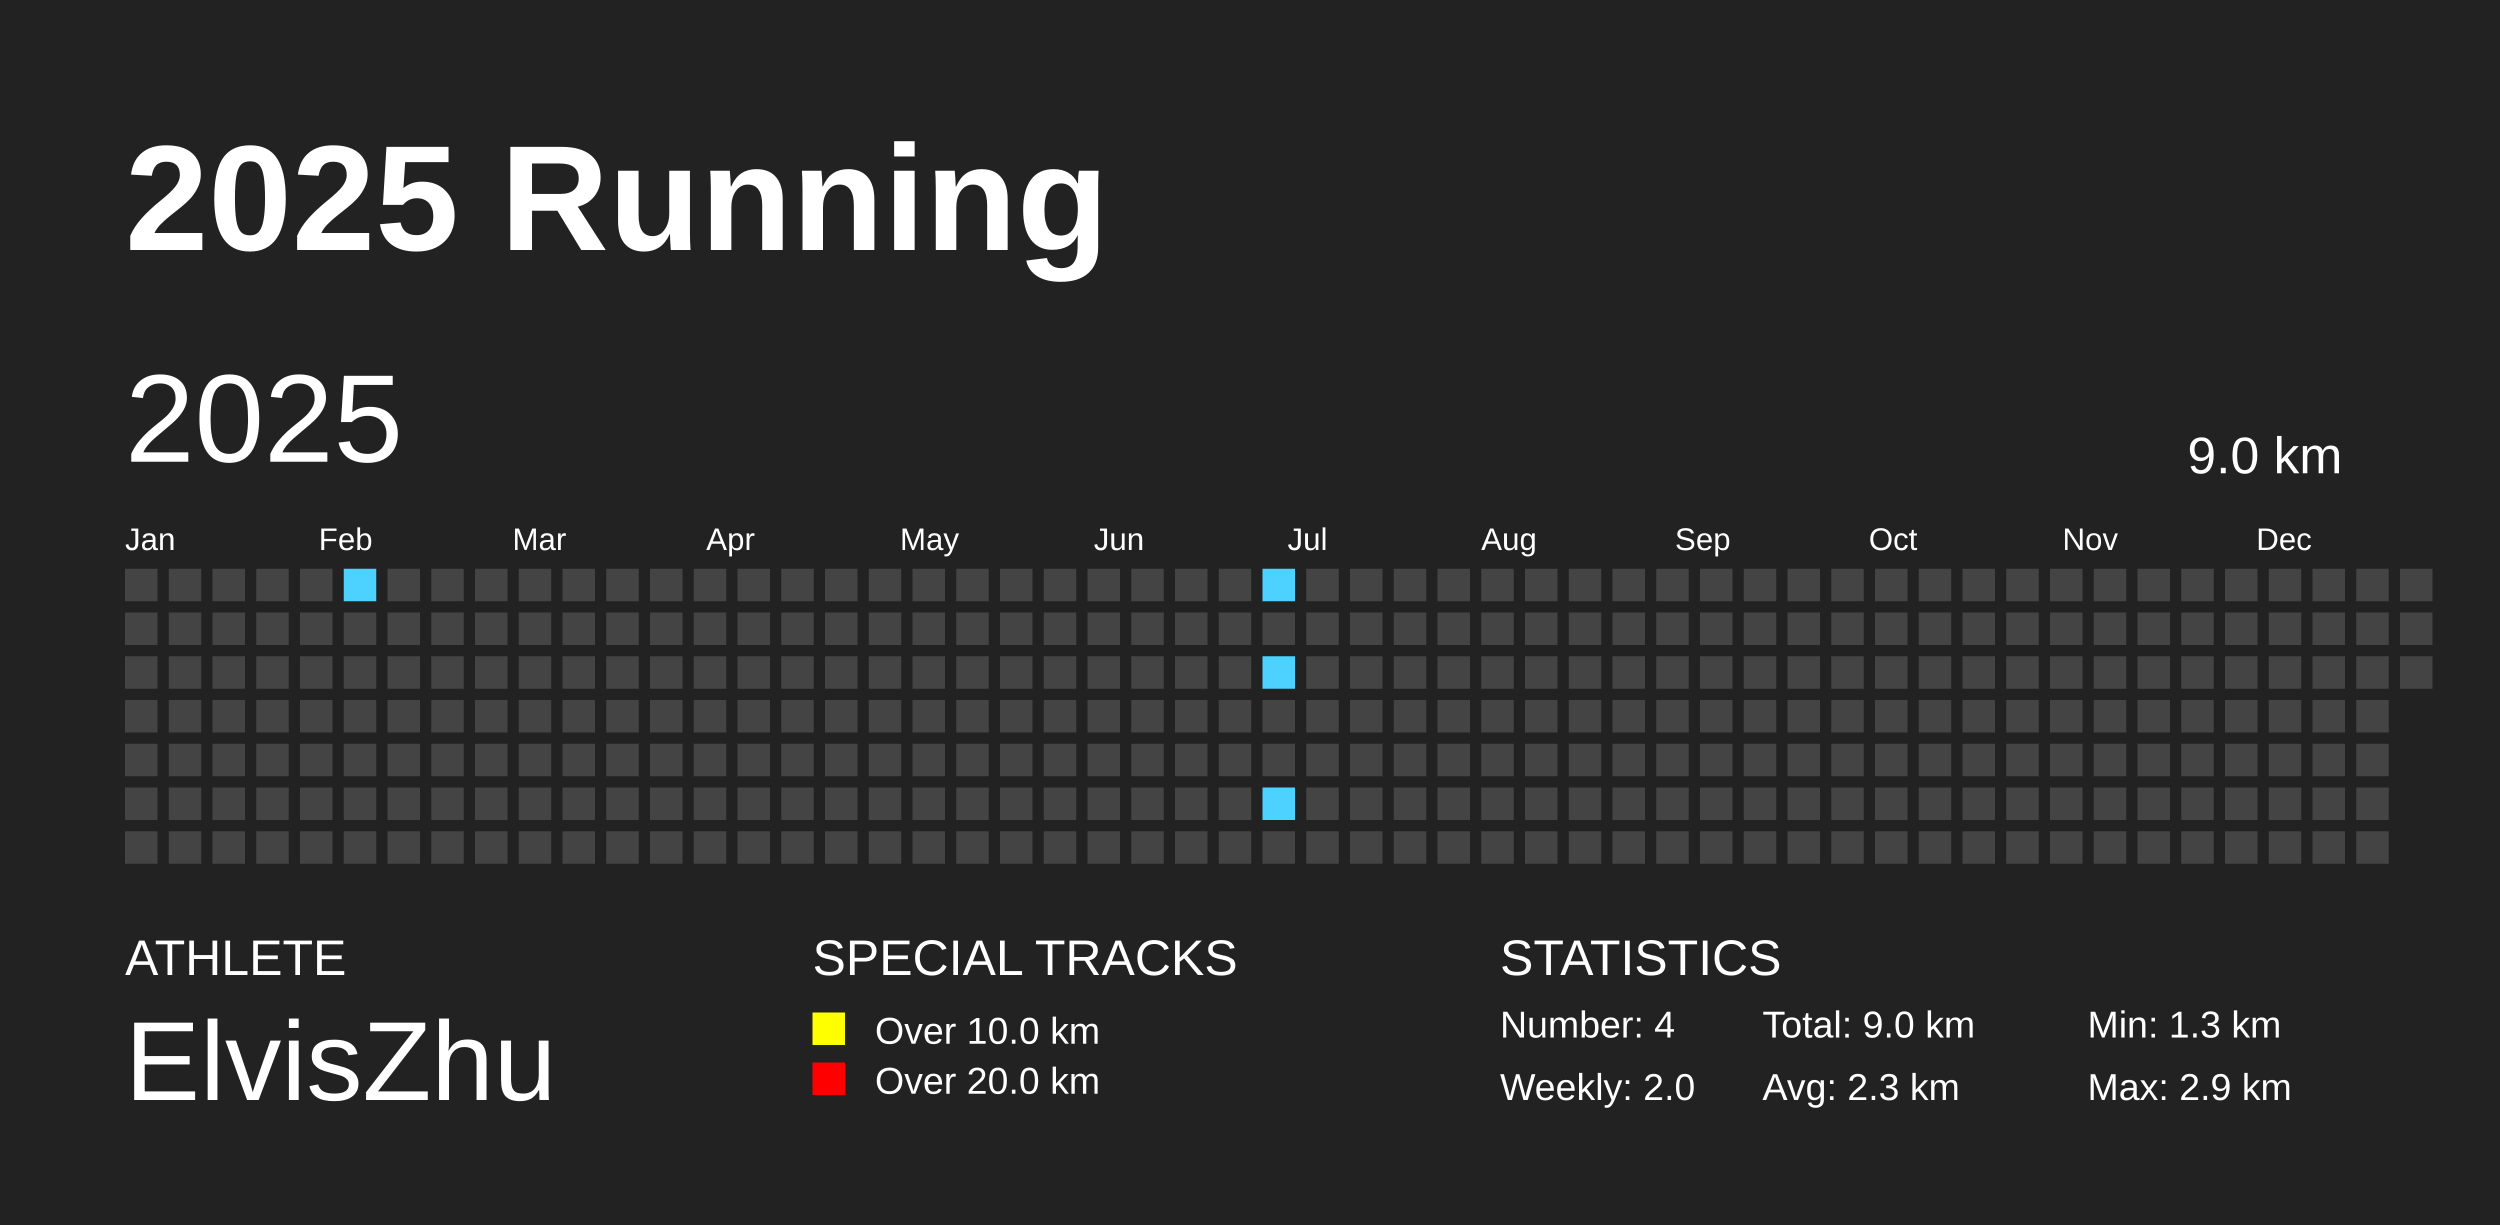
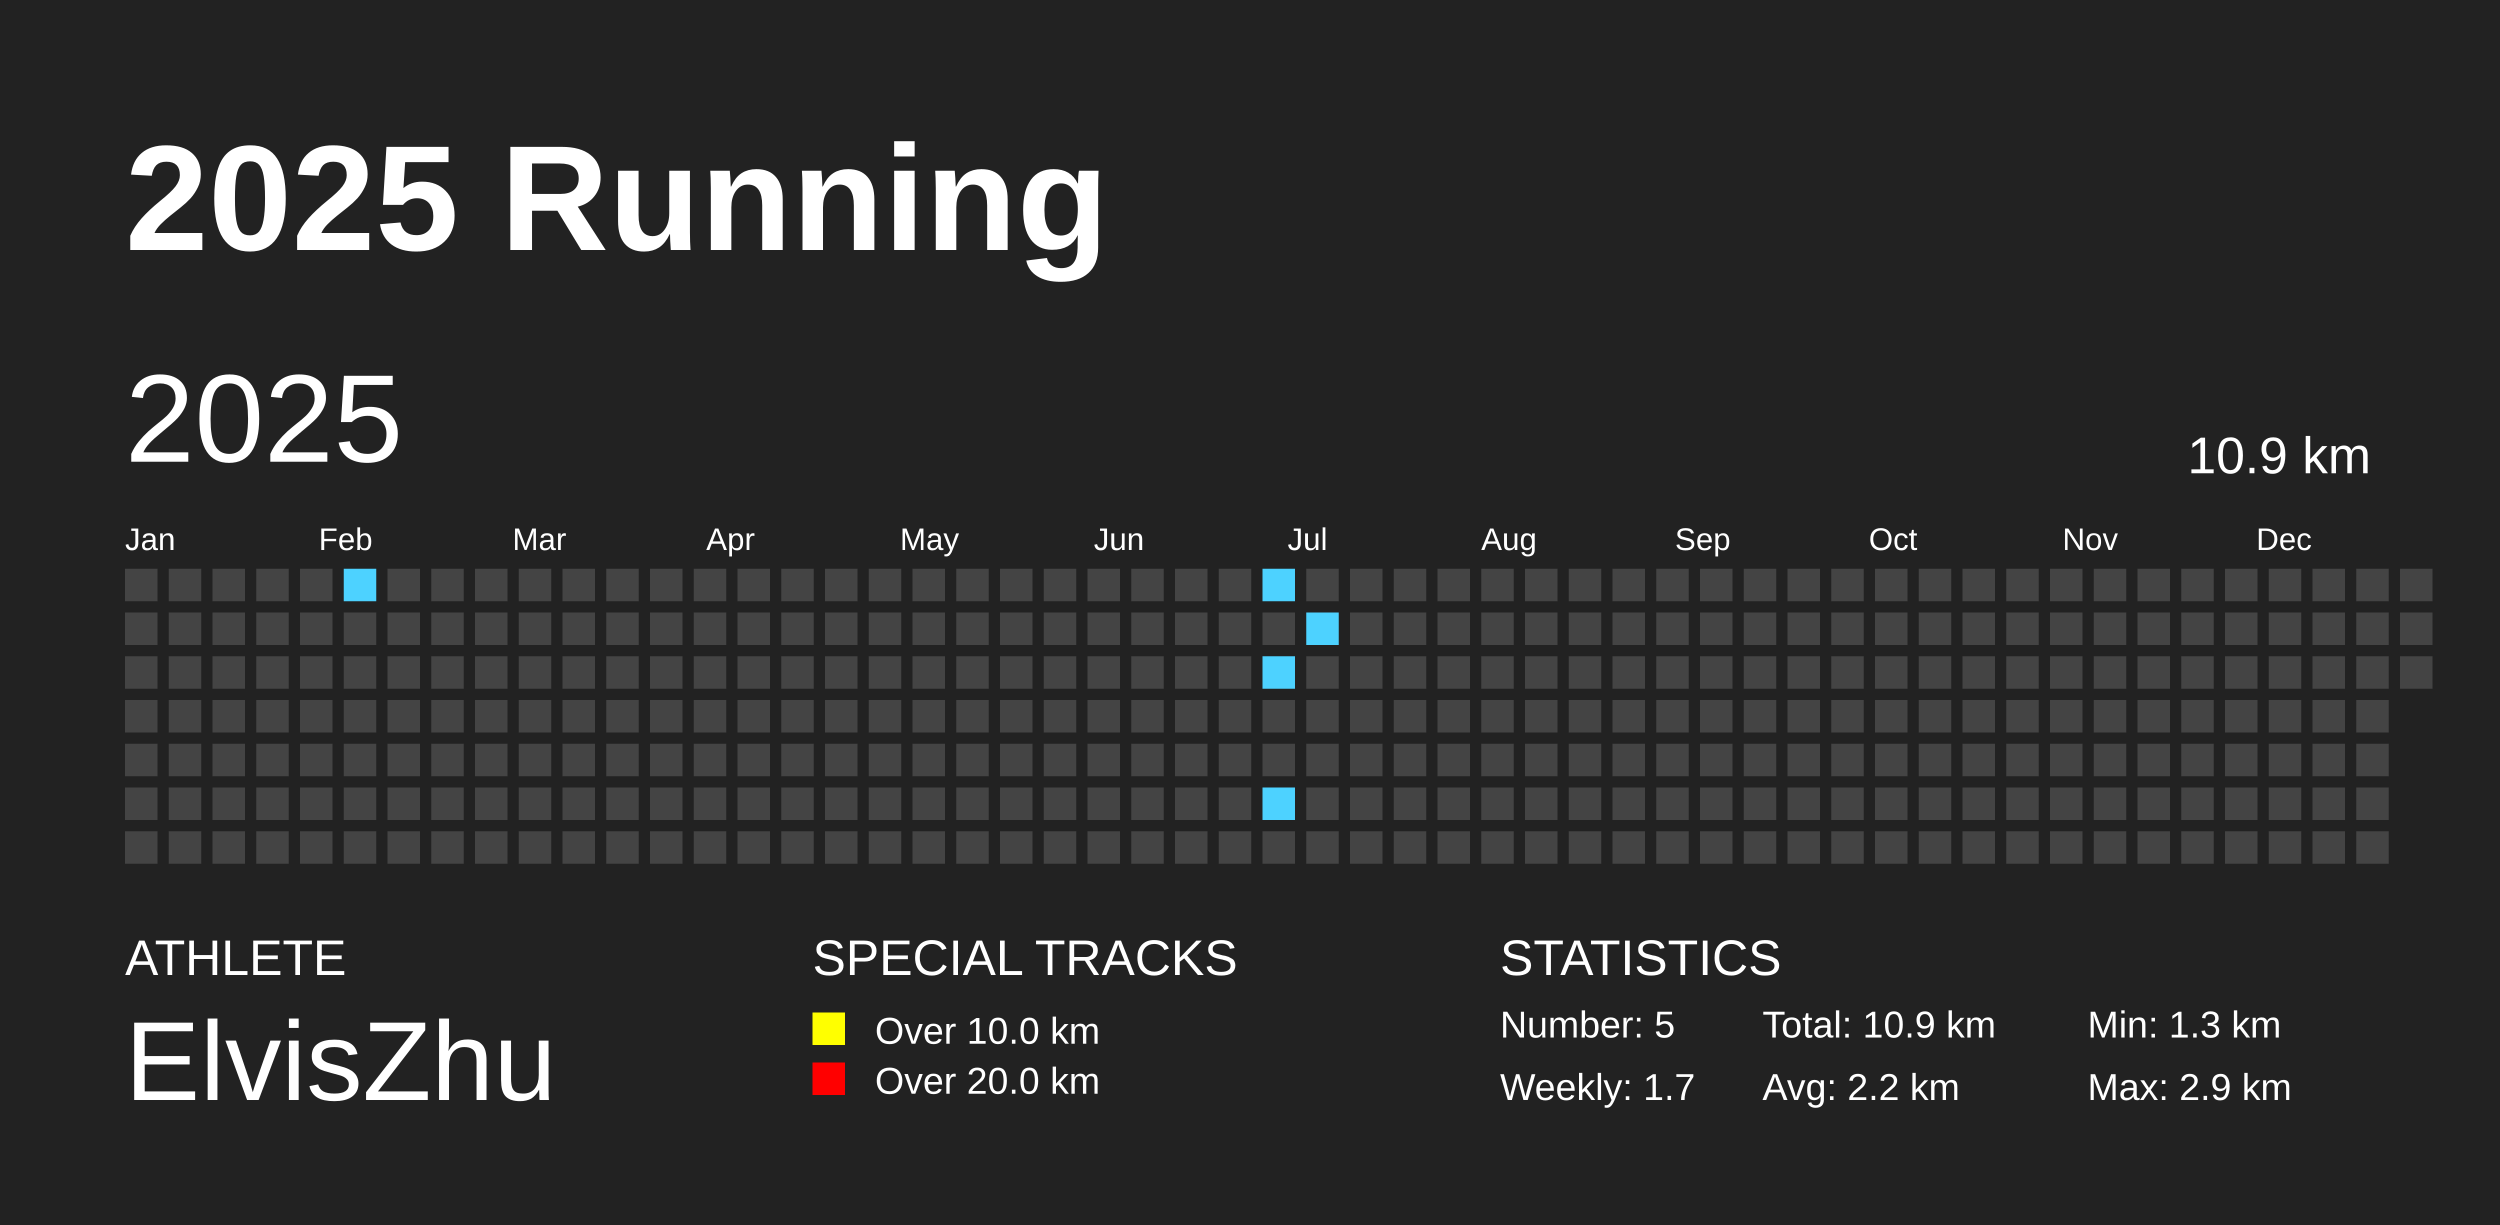
<svg xmlns="http://www.w3.org/2000/svg" baseProfile="full" height="98mm" version="1.1" viewBox="0,0,200,98" width="200mm">
  <defs />
  <rect fill="#222222" height="98" width="200" x="0" y="0" />
  <text fill="#FFFFFF" style="font-size:12px; font-family:Arial; font-weight:bold;" x="10" y="20">2025 Running</text>
  <text fill="#FFFFFF" style="font-size:4px; font-family:Arial" x="10" y="78">ATHLETE</text>
  <text fill="#FFFFFF" style="font-size:9px; font-family:Arial" x="10" y="88">ElvisZhu</text>
  <text fill="#FFFFFF" style="font-size:4px; font-family:Arial" x="65" y="78">SPECIAL TRACKS</text>
  <rect fill="yellow" height="2.6" width="2.6" x="65" y="81" />
  <text fill="#FFFFFF" style="font-size:3px; font-family:Arial" x="70" y="83.5">Over 10.0 km</text>
  <rect fill="red" height="2.6" width="2.6" x="65" y="85" />
  <text fill="#FFFFFF" style="font-size:3px; font-family:Arial" x="70" y="87.5">Over 20.0 km</text>
  <text fill="#FFFFFF" style="font-size:4px; font-family:Arial" x="120" y="78">STATISTICS</text>
-   <text fill="#FFFFFF" style="font-size:3px; font-family:Arial" x="120" y="83">Number: 4</text>
-   <text fill="#FFFFFF" style="font-size:3px; font-family:Arial" x="120" y="88">Weekly: 2.0</text>
-   <text fill="#FFFFFF" style="font-size:3px; font-family:Arial" x="141" y="83">Total: 9.0 km</text>
-   <text fill="#FFFFFF" style="font-size:3px; font-family:Arial" x="141" y="88">Avg: 2.3 km</text>
+   <text fill="#FFFFFF" style="font-size:3px; font-family:Arial" x="120" y="83">Number: 5</text>
+   <text fill="#FFFFFF" style="font-size:3px; font-family:Arial" x="120" y="88">Weekly: 1.7</text>
+   <text fill="#FFFFFF" style="font-size:3px; font-family:Arial" x="141" y="83">Total: 10.9 km</text>
+   <text fill="#FFFFFF" style="font-size:3px; font-family:Arial" x="141" y="88">Avg: 2.2 km</text>
  <text fill="#FFFFFF" style="font-size:3px; font-family:Arial" x="167" y="83">Min: 1.3 km</text>
  <text fill="#FFFFFF" style="font-size:3px; font-family:Arial" x="167" y="88">Max: 2.9 km</text>
  <text dominant-baseline="hanging" fill="#FFFFFF" style="font-size:10.0px; font-family:Arial;" x="10" y="30">2025</text>
-   <text dominant-baseline="hanging" fill="#FFFFFF" style="font-size:4.125px; font-family:Arial;" x="175" y="35">9.0 km</text>
+   <text dominant-baseline="hanging" fill="#FFFFFF" style="font-size:4.125px; font-family:Arial;" x="175" y="35">10.9 km</text>
  <text fill="#FFFFFF" style="font-size:2.5px; font-family:Arial" x="10.0" y="44">Jan</text>
  <text fill="#FFFFFF" style="font-size:2.5px; font-family:Arial" x="25.5" y="44">Feb</text>
  <text fill="#FFFFFF" style="font-size:2.5px; font-family:Arial" x="41.0" y="44">Mar</text>
  <text fill="#FFFFFF" style="font-size:2.5px; font-family:Arial" x="56.5" y="44">Apr</text>
  <text fill="#FFFFFF" style="font-size:2.5px; font-family:Arial" x="72.0" y="44">May</text>
  <text fill="#FFFFFF" style="font-size:2.5px; font-family:Arial" x="87.5" y="44">Jun</text>
  <text fill="#FFFFFF" style="font-size:2.5px; font-family:Arial" x="103.0" y="44">Jul</text>
  <text fill="#FFFFFF" style="font-size:2.5px; font-family:Arial" x="118.5" y="44">Aug</text>
  <text fill="#FFFFFF" style="font-size:2.5px; font-family:Arial" x="134.0" y="44">Sep</text>
  <text fill="#FFFFFF" style="font-size:2.5px; font-family:Arial" x="149.5" y="44">Oct</text>
  <text fill="#FFFFFF" style="font-size:2.5px; font-family:Arial" x="165.0" y="44">Nov</text>
  <text fill="#FFFFFF" style="font-size:2.5px; font-family:Arial" x="180.5" y="44">Dec</text>
  <rect fill="#444444" height="2.6" width="2.6" x="10.0" y="45.5" />
  <rect fill="#444444" height="2.6" width="2.6" x="10.0" y="49.0" />
  <rect fill="#444444" height="2.6" width="2.6" x="10.0" y="52.5" />
  <rect fill="#444444" height="2.6" width="2.6" x="10.0" y="56.0" />
  <rect fill="#444444" height="2.6" width="2.6" x="10.0" y="59.5" />
  <rect fill="#444444" height="2.6" width="2.6" x="10.0" y="63.0" />
  <rect fill="#444444" height="2.6" width="2.6" x="10.0" y="66.5" />
  <rect fill="#444444" height="2.6" width="2.6" x="13.5" y="45.5" />
  <rect fill="#444444" height="2.6" width="2.6" x="13.5" y="49.0" />
  <rect fill="#444444" height="2.6" width="2.6" x="13.5" y="52.5" />
  <rect fill="#444444" height="2.6" width="2.6" x="13.5" y="56.0" />
  <rect fill="#444444" height="2.6" width="2.6" x="13.5" y="59.5" />
  <rect fill="#444444" height="2.6" width="2.6" x="13.5" y="63.0" />
  <rect fill="#444444" height="2.6" width="2.6" x="13.5" y="66.5" />
  <rect fill="#444444" height="2.6" width="2.6" x="17.0" y="45.5" />
  <rect fill="#444444" height="2.6" width="2.6" x="17.0" y="49.0" />
  <rect fill="#444444" height="2.6" width="2.6" x="17.0" y="52.5" />
  <rect fill="#444444" height="2.6" width="2.6" x="17.0" y="56.0" />
  <rect fill="#444444" height="2.6" width="2.6" x="17.0" y="59.5" />
  <rect fill="#444444" height="2.6" width="2.6" x="17.0" y="63.0" />
  <rect fill="#444444" height="2.6" width="2.6" x="17.0" y="66.5" />
  <rect fill="#444444" height="2.6" width="2.6" x="20.5" y="45.5" />
  <rect fill="#444444" height="2.6" width="2.6" x="20.5" y="49.0" />
  <rect fill="#444444" height="2.6" width="2.6" x="20.5" y="52.5" />
  <rect fill="#444444" height="2.6" width="2.6" x="20.5" y="56.0" />
  <rect fill="#444444" height="2.6" width="2.6" x="20.5" y="59.5" />
  <rect fill="#444444" height="2.6" width="2.6" x="20.5" y="63.0" />
  <rect fill="#444444" height="2.6" width="2.6" x="20.5" y="66.5" />
  <rect fill="#444444" height="2.6" width="2.6" x="24.0" y="45.5" />
  <rect fill="#444444" height="2.6" width="2.6" x="24.0" y="49.0" />
  <rect fill="#444444" height="2.6" width="2.6" x="24.0" y="52.5" />
  <rect fill="#444444" height="2.6" width="2.6" x="24.0" y="56.0" />
  <rect fill="#444444" height="2.6" width="2.6" x="24.0" y="59.5" />
  <rect fill="#444444" height="2.6" width="2.6" x="24.0" y="63.0" />
  <rect fill="#444444" height="2.6" width="2.6" x="24.0" y="66.5" />
  <rect fill="#4dd2ff" height="2.6" width="2.6" x="27.5" y="45.5" />
  <rect fill="#444444" height="2.6" width="2.6" x="27.5" y="49.0" />
  <rect fill="#444444" height="2.6" width="2.6" x="27.5" y="52.5" />
  <rect fill="#444444" height="2.6" width="2.6" x="27.5" y="56.0" />
  <rect fill="#444444" height="2.6" width="2.6" x="27.5" y="59.5" />
  <rect fill="#444444" height="2.6" width="2.6" x="27.5" y="63.0" />
  <rect fill="#444444" height="2.6" width="2.6" x="27.5" y="66.5" />
  <rect fill="#444444" height="2.6" width="2.6" x="31.0" y="45.5" />
  <rect fill="#444444" height="2.6" width="2.6" x="31.0" y="49.0" />
  <rect fill="#444444" height="2.6" width="2.6" x="31.0" y="52.5" />
  <rect fill="#444444" height="2.6" width="2.6" x="31.0" y="56.0" />
  <rect fill="#444444" height="2.6" width="2.6" x="31.0" y="59.5" />
  <rect fill="#444444" height="2.6" width="2.6" x="31.0" y="63.0" />
  <rect fill="#444444" height="2.6" width="2.6" x="31.0" y="66.5" />
  <rect fill="#444444" height="2.6" width="2.6" x="34.5" y="45.5" />
  <rect fill="#444444" height="2.6" width="2.6" x="34.5" y="49.0" />
  <rect fill="#444444" height="2.6" width="2.6" x="34.5" y="52.5" />
  <rect fill="#444444" height="2.6" width="2.6" x="34.5" y="56.0" />
  <rect fill="#444444" height="2.6" width="2.6" x="34.5" y="59.5" />
  <rect fill="#444444" height="2.6" width="2.6" x="34.5" y="63.0" />
  <rect fill="#444444" height="2.6" width="2.6" x="34.5" y="66.5" />
  <rect fill="#444444" height="2.6" width="2.6" x="38.0" y="45.5" />
  <rect fill="#444444" height="2.6" width="2.6" x="38.0" y="49.0" />
  <rect fill="#444444" height="2.6" width="2.6" x="38.0" y="52.5" />
  <rect fill="#444444" height="2.6" width="2.6" x="38.0" y="56.0" />
  <rect fill="#444444" height="2.6" width="2.6" x="38.0" y="59.5" />
  <rect fill="#444444" height="2.6" width="2.6" x="38.0" y="63.0" />
  <rect fill="#444444" height="2.6" width="2.6" x="38.0" y="66.5" />
  <rect fill="#444444" height="2.6" width="2.6" x="41.5" y="45.5" />
  <rect fill="#444444" height="2.6" width="2.6" x="41.5" y="49.0" />
  <rect fill="#444444" height="2.6" width="2.6" x="41.5" y="52.5" />
  <rect fill="#444444" height="2.6" width="2.6" x="41.5" y="56.0" />
  <rect fill="#444444" height="2.6" width="2.6" x="41.5" y="59.5" />
  <rect fill="#444444" height="2.6" width="2.6" x="41.5" y="63.0" />
  <rect fill="#444444" height="2.6" width="2.6" x="41.5" y="66.5" />
  <rect fill="#444444" height="2.6" width="2.6" x="45.0" y="45.5" />
  <rect fill="#444444" height="2.6" width="2.6" x="45.0" y="49.0" />
  <rect fill="#444444" height="2.6" width="2.6" x="45.0" y="52.5" />
  <rect fill="#444444" height="2.6" width="2.6" x="45.0" y="56.0" />
  <rect fill="#444444" height="2.6" width="2.6" x="45.0" y="59.5" />
  <rect fill="#444444" height="2.6" width="2.6" x="45.0" y="63.0" />
  <rect fill="#444444" height="2.6" width="2.6" x="45.0" y="66.5" />
  <rect fill="#444444" height="2.6" width="2.6" x="48.5" y="45.5" />
  <rect fill="#444444" height="2.6" width="2.6" x="48.5" y="49.0" />
  <rect fill="#444444" height="2.6" width="2.6" x="48.5" y="52.5" />
  <rect fill="#444444" height="2.6" width="2.6" x="48.5" y="56.0" />
  <rect fill="#444444" height="2.6" width="2.6" x="48.5" y="59.5" />
  <rect fill="#444444" height="2.6" width="2.6" x="48.5" y="63.0" />
  <rect fill="#444444" height="2.6" width="2.6" x="48.5" y="66.5" />
  <rect fill="#444444" height="2.6" width="2.6" x="52.0" y="45.5" />
  <rect fill="#444444" height="2.6" width="2.6" x="52.0" y="49.0" />
  <rect fill="#444444" height="2.6" width="2.6" x="52.0" y="52.5" />
  <rect fill="#444444" height="2.6" width="2.6" x="52.0" y="56.0" />
  <rect fill="#444444" height="2.6" width="2.6" x="52.0" y="59.5" />
  <rect fill="#444444" height="2.6" width="2.6" x="52.0" y="63.0" />
  <rect fill="#444444" height="2.6" width="2.6" x="52.0" y="66.5" />
  <rect fill="#444444" height="2.6" width="2.6" x="55.5" y="45.5" />
  <rect fill="#444444" height="2.6" width="2.6" x="55.5" y="49.0" />
  <rect fill="#444444" height="2.6" width="2.6" x="55.5" y="52.5" />
  <rect fill="#444444" height="2.6" width="2.6" x="55.5" y="56.0" />
  <rect fill="#444444" height="2.6" width="2.6" x="55.5" y="59.5" />
  <rect fill="#444444" height="2.6" width="2.6" x="55.5" y="63.0" />
  <rect fill="#444444" height="2.6" width="2.6" x="55.5" y="66.5" />
  <rect fill="#444444" height="2.6" width="2.6" x="59.0" y="45.5" />
  <rect fill="#444444" height="2.6" width="2.6" x="59.0" y="49.0" />
  <rect fill="#444444" height="2.6" width="2.6" x="59.0" y="52.5" />
  <rect fill="#444444" height="2.6" width="2.6" x="59.0" y="56.0" />
  <rect fill="#444444" height="2.6" width="2.6" x="59.0" y="59.5" />
  <rect fill="#444444" height="2.6" width="2.6" x="59.0" y="63.0" />
  <rect fill="#444444" height="2.6" width="2.6" x="59.0" y="66.5" />
  <rect fill="#444444" height="2.6" width="2.6" x="62.5" y="45.5" />
  <rect fill="#444444" height="2.6" width="2.6" x="62.5" y="49.0" />
  <rect fill="#444444" height="2.6" width="2.6" x="62.5" y="52.5" />
  <rect fill="#444444" height="2.6" width="2.6" x="62.5" y="56.0" />
  <rect fill="#444444" height="2.6" width="2.6" x="62.5" y="59.5" />
  <rect fill="#444444" height="2.6" width="2.6" x="62.5" y="63.0" />
  <rect fill="#444444" height="2.6" width="2.6" x="62.5" y="66.5" />
  <rect fill="#444444" height="2.6" width="2.6" x="66.0" y="45.5" />
  <rect fill="#444444" height="2.6" width="2.6" x="66.0" y="49.0" />
  <rect fill="#444444" height="2.6" width="2.6" x="66.0" y="52.5" />
  <rect fill="#444444" height="2.6" width="2.6" x="66.0" y="56.0" />
  <rect fill="#444444" height="2.6" width="2.6" x="66.0" y="59.5" />
  <rect fill="#444444" height="2.6" width="2.6" x="66.0" y="63.0" />
  <rect fill="#444444" height="2.6" width="2.6" x="66.0" y="66.5" />
  <rect fill="#444444" height="2.6" width="2.6" x="69.5" y="45.5" />
  <rect fill="#444444" height="2.6" width="2.6" x="69.5" y="49.0" />
  <rect fill="#444444" height="2.6" width="2.6" x="69.5" y="52.5" />
  <rect fill="#444444" height="2.6" width="2.6" x="69.5" y="56.0" />
  <rect fill="#444444" height="2.6" width="2.6" x="69.5" y="59.5" />
  <rect fill="#444444" height="2.6" width="2.6" x="69.5" y="63.0" />
  <rect fill="#444444" height="2.6" width="2.6" x="69.5" y="66.5" />
  <rect fill="#444444" height="2.6" width="2.6" x="73.0" y="45.5" />
  <rect fill="#444444" height="2.6" width="2.6" x="73.0" y="49.0" />
  <rect fill="#444444" height="2.6" width="2.6" x="73.0" y="52.5" />
  <rect fill="#444444" height="2.6" width="2.6" x="73.0" y="56.0" />
  <rect fill="#444444" height="2.6" width="2.6" x="73.0" y="59.5" />
  <rect fill="#444444" height="2.6" width="2.6" x="73.0" y="63.0" />
  <rect fill="#444444" height="2.6" width="2.6" x="73.0" y="66.5" />
  <rect fill="#444444" height="2.6" width="2.6" x="76.5" y="45.5" />
  <rect fill="#444444" height="2.6" width="2.6" x="76.5" y="49.0" />
  <rect fill="#444444" height="2.6" width="2.6" x="76.5" y="52.5" />
  <rect fill="#444444" height="2.6" width="2.6" x="76.5" y="56.0" />
  <rect fill="#444444" height="2.6" width="2.6" x="76.5" y="59.5" />
  <rect fill="#444444" height="2.6" width="2.6" x="76.5" y="63.0" />
  <rect fill="#444444" height="2.6" width="2.6" x="76.5" y="66.5" />
  <rect fill="#444444" height="2.6" width="2.6" x="80.0" y="45.5" />
  <rect fill="#444444" height="2.6" width="2.6" x="80.0" y="49.0" />
  <rect fill="#444444" height="2.6" width="2.6" x="80.0" y="52.5" />
  <rect fill="#444444" height="2.6" width="2.6" x="80.0" y="56.0" />
  <rect fill="#444444" height="2.6" width="2.6" x="80.0" y="59.5" />
  <rect fill="#444444" height="2.6" width="2.6" x="80.0" y="63.0" />
  <rect fill="#444444" height="2.6" width="2.6" x="80.0" y="66.5" />
  <rect fill="#444444" height="2.6" width="2.6" x="83.5" y="45.5" />
  <rect fill="#444444" height="2.6" width="2.6" x="83.5" y="49.0" />
  <rect fill="#444444" height="2.6" width="2.6" x="83.5" y="52.5" />
  <rect fill="#444444" height="2.6" width="2.6" x="83.5" y="56.0" />
  <rect fill="#444444" height="2.6" width="2.6" x="83.5" y="59.5" />
  <rect fill="#444444" height="2.6" width="2.6" x="83.5" y="63.0" />
  <rect fill="#444444" height="2.6" width="2.6" x="83.5" y="66.5" />
  <rect fill="#444444" height="2.6" width="2.6" x="87.0" y="45.5" />
  <rect fill="#444444" height="2.6" width="2.6" x="87.0" y="49.0" />
  <rect fill="#444444" height="2.6" width="2.6" x="87.0" y="52.5" />
  <rect fill="#444444" height="2.6" width="2.6" x="87.0" y="56.0" />
  <rect fill="#444444" height="2.6" width="2.6" x="87.0" y="59.5" />
  <rect fill="#444444" height="2.6" width="2.6" x="87.0" y="63.0" />
  <rect fill="#444444" height="2.6" width="2.6" x="87.0" y="66.5" />
  <rect fill="#444444" height="2.6" width="2.6" x="90.5" y="45.5" />
  <rect fill="#444444" height="2.6" width="2.6" x="90.5" y="49.0" />
  <rect fill="#444444" height="2.6" width="2.6" x="90.5" y="52.5" />
  <rect fill="#444444" height="2.6" width="2.6" x="90.5" y="56.0" />
  <rect fill="#444444" height="2.6" width="2.6" x="90.5" y="59.5" />
  <rect fill="#444444" height="2.6" width="2.6" x="90.5" y="63.0" />
  <rect fill="#444444" height="2.6" width="2.6" x="90.5" y="66.5" />
  <rect fill="#444444" height="2.6" width="2.6" x="94.0" y="45.5" />
  <rect fill="#444444" height="2.6" width="2.6" x="94.0" y="49.0" />
  <rect fill="#444444" height="2.6" width="2.6" x="94.0" y="52.5" />
  <rect fill="#444444" height="2.6" width="2.6" x="94.0" y="56.0" />
  <rect fill="#444444" height="2.6" width="2.6" x="94.0" y="59.5" />
  <rect fill="#444444" height="2.6" width="2.6" x="94.0" y="63.0" />
  <rect fill="#444444" height="2.6" width="2.6" x="94.0" y="66.5" />
  <rect fill="#444444" height="2.6" width="2.6" x="97.5" y="45.5" />
  <rect fill="#444444" height="2.6" width="2.6" x="97.5" y="49.0" />
  <rect fill="#444444" height="2.6" width="2.6" x="97.5" y="52.5" />
  <rect fill="#444444" height="2.6" width="2.6" x="97.5" y="56.0" />
  <rect fill="#444444" height="2.6" width="2.6" x="97.5" y="59.5" />
  <rect fill="#444444" height="2.6" width="2.6" x="97.5" y="63.0" />
  <rect fill="#444444" height="2.6" width="2.6" x="97.5" y="66.5" />
  <rect fill="#4dd2ff" height="2.6" width="2.6" x="101.0" y="45.5" />
  <rect fill="#444444" height="2.6" width="2.6" x="101.0" y="49.0" />
  <rect fill="#4dd2ff" height="2.6" width="2.6" x="101.0" y="52.5" />
  <rect fill="#444444" height="2.6" width="2.6" x="101.0" y="56.0" />
  <rect fill="#444444" height="2.6" width="2.6" x="101.0" y="59.5" />
  <rect fill="#4dd2ff" height="2.6" width="2.6" x="101.0" y="63.0" />
  <rect fill="#444444" height="2.6" width="2.6" x="101.0" y="66.5" />
  <rect fill="#444444" height="2.6" width="2.6" x="104.5" y="45.5" />
-   <rect fill="#444444" height="2.6" width="2.6" x="104.5" y="49.0" />
+   <rect fill="#4dd2ff" height="2.6" width="2.6" x="104.5" y="49.0" />
  <rect fill="#444444" height="2.6" width="2.6" x="104.5" y="52.5" />
  <rect fill="#444444" height="2.6" width="2.6" x="104.5" y="56.0" />
  <rect fill="#444444" height="2.6" width="2.6" x="104.5" y="59.5" />
  <rect fill="#444444" height="2.6" width="2.6" x="104.5" y="63.0" />
  <rect fill="#444444" height="2.6" width="2.6" x="104.5" y="66.5" />
  <rect fill="#444444" height="2.6" width="2.6" x="108.0" y="45.5" />
  <rect fill="#444444" height="2.6" width="2.6" x="108.0" y="49.0" />
  <rect fill="#444444" height="2.6" width="2.6" x="108.0" y="52.5" />
  <rect fill="#444444" height="2.6" width="2.6" x="108.0" y="56.0" />
  <rect fill="#444444" height="2.6" width="2.6" x="108.0" y="59.5" />
  <rect fill="#444444" height="2.6" width="2.6" x="108.0" y="63.0" />
  <rect fill="#444444" height="2.6" width="2.6" x="108.0" y="66.5" />
  <rect fill="#444444" height="2.6" width="2.6" x="111.5" y="45.5" />
  <rect fill="#444444" height="2.6" width="2.6" x="111.5" y="49.0" />
  <rect fill="#444444" height="2.6" width="2.6" x="111.5" y="52.5" />
  <rect fill="#444444" height="2.6" width="2.6" x="111.5" y="56.0" />
  <rect fill="#444444" height="2.6" width="2.6" x="111.5" y="59.5" />
  <rect fill="#444444" height="2.6" width="2.6" x="111.5" y="63.0" />
  <rect fill="#444444" height="2.6" width="2.6" x="111.5" y="66.5" />
  <rect fill="#444444" height="2.6" width="2.6" x="115.0" y="45.5" />
  <rect fill="#444444" height="2.6" width="2.6" x="115.0" y="49.0" />
  <rect fill="#444444" height="2.6" width="2.6" x="115.0" y="52.5" />
  <rect fill="#444444" height="2.6" width="2.6" x="115.0" y="56.0" />
  <rect fill="#444444" height="2.6" width="2.6" x="115.0" y="59.5" />
  <rect fill="#444444" height="2.6" width="2.6" x="115.0" y="63.0" />
  <rect fill="#444444" height="2.6" width="2.6" x="115.0" y="66.5" />
  <rect fill="#444444" height="2.6" width="2.6" x="118.5" y="45.5" />
  <rect fill="#444444" height="2.6" width="2.6" x="118.5" y="49.0" />
  <rect fill="#444444" height="2.6" width="2.6" x="118.5" y="52.5" />
  <rect fill="#444444" height="2.6" width="2.6" x="118.5" y="56.0" />
  <rect fill="#444444" height="2.6" width="2.6" x="118.5" y="59.5" />
  <rect fill="#444444" height="2.6" width="2.6" x="118.5" y="63.0" />
  <rect fill="#444444" height="2.6" width="2.6" x="118.5" y="66.5" />
  <rect fill="#444444" height="2.6" width="2.6" x="122.0" y="45.5" />
  <rect fill="#444444" height="2.6" width="2.6" x="122.0" y="49.0" />
  <rect fill="#444444" height="2.6" width="2.6" x="122.0" y="52.5" />
  <rect fill="#444444" height="2.6" width="2.6" x="122.0" y="56.0" />
  <rect fill="#444444" height="2.6" width="2.6" x="122.0" y="59.5" />
  <rect fill="#444444" height="2.6" width="2.6" x="122.0" y="63.0" />
  <rect fill="#444444" height="2.6" width="2.6" x="122.0" y="66.5" />
  <rect fill="#444444" height="2.6" width="2.6" x="125.5" y="45.5" />
  <rect fill="#444444" height="2.6" width="2.6" x="125.5" y="49.0" />
  <rect fill="#444444" height="2.6" width="2.6" x="125.5" y="52.5" />
  <rect fill="#444444" height="2.6" width="2.6" x="125.5" y="56.0" />
  <rect fill="#444444" height="2.6" width="2.6" x="125.5" y="59.5" />
  <rect fill="#444444" height="2.6" width="2.6" x="125.5" y="63.0" />
  <rect fill="#444444" height="2.6" width="2.6" x="125.5" y="66.5" />
  <rect fill="#444444" height="2.6" width="2.6" x="129.0" y="45.5" />
  <rect fill="#444444" height="2.6" width="2.6" x="129.0" y="49.0" />
  <rect fill="#444444" height="2.6" width="2.6" x="129.0" y="52.5" />
  <rect fill="#444444" height="2.6" width="2.6" x="129.0" y="56.0" />
  <rect fill="#444444" height="2.6" width="2.6" x="129.0" y="59.5" />
  <rect fill="#444444" height="2.6" width="2.6" x="129.0" y="63.0" />
  <rect fill="#444444" height="2.6" width="2.6" x="129.0" y="66.5" />
  <rect fill="#444444" height="2.6" width="2.6" x="132.5" y="45.5" />
  <rect fill="#444444" height="2.6" width="2.6" x="132.5" y="49.0" />
  <rect fill="#444444" height="2.6" width="2.6" x="132.5" y="52.5" />
  <rect fill="#444444" height="2.6" width="2.6" x="132.5" y="56.0" />
  <rect fill="#444444" height="2.6" width="2.6" x="132.5" y="59.5" />
  <rect fill="#444444" height="2.6" width="2.6" x="132.5" y="63.0" />
  <rect fill="#444444" height="2.6" width="2.6" x="132.5" y="66.5" />
  <rect fill="#444444" height="2.6" width="2.6" x="136.0" y="45.5" />
  <rect fill="#444444" height="2.6" width="2.6" x="136.0" y="49.0" />
  <rect fill="#444444" height="2.6" width="2.6" x="136.0" y="52.5" />
  <rect fill="#444444" height="2.6" width="2.6" x="136.0" y="56.0" />
  <rect fill="#444444" height="2.6" width="2.6" x="136.0" y="59.5" />
  <rect fill="#444444" height="2.6" width="2.6" x="136.0" y="63.0" />
  <rect fill="#444444" height="2.6" width="2.6" x="136.0" y="66.5" />
  <rect fill="#444444" height="2.6" width="2.6" x="139.5" y="45.5" />
  <rect fill="#444444" height="2.6" width="2.6" x="139.5" y="49.0" />
  <rect fill="#444444" height="2.6" width="2.6" x="139.5" y="52.5" />
  <rect fill="#444444" height="2.6" width="2.6" x="139.5" y="56.0" />
  <rect fill="#444444" height="2.6" width="2.6" x="139.5" y="59.5" />
  <rect fill="#444444" height="2.6" width="2.6" x="139.5" y="63.0" />
  <rect fill="#444444" height="2.6" width="2.6" x="139.5" y="66.5" />
  <rect fill="#444444" height="2.6" width="2.6" x="143.0" y="45.5" />
  <rect fill="#444444" height="2.6" width="2.6" x="143.0" y="49.0" />
  <rect fill="#444444" height="2.6" width="2.6" x="143.0" y="52.5" />
  <rect fill="#444444" height="2.6" width="2.6" x="143.0" y="56.0" />
  <rect fill="#444444" height="2.6" width="2.6" x="143.0" y="59.5" />
  <rect fill="#444444" height="2.6" width="2.6" x="143.0" y="63.0" />
  <rect fill="#444444" height="2.6" width="2.6" x="143.0" y="66.5" />
  <rect fill="#444444" height="2.6" width="2.6" x="146.5" y="45.5" />
  <rect fill="#444444" height="2.6" width="2.6" x="146.5" y="49.0" />
  <rect fill="#444444" height="2.6" width="2.6" x="146.5" y="52.5" />
  <rect fill="#444444" height="2.6" width="2.6" x="146.5" y="56.0" />
  <rect fill="#444444" height="2.6" width="2.6" x="146.5" y="59.5" />
  <rect fill="#444444" height="2.6" width="2.6" x="146.5" y="63.0" />
  <rect fill="#444444" height="2.6" width="2.6" x="146.5" y="66.5" />
  <rect fill="#444444" height="2.6" width="2.6" x="150.0" y="45.5" />
  <rect fill="#444444" height="2.6" width="2.6" x="150.0" y="49.0" />
  <rect fill="#444444" height="2.6" width="2.6" x="150.0" y="52.5" />
  <rect fill="#444444" height="2.6" width="2.6" x="150.0" y="56.0" />
  <rect fill="#444444" height="2.6" width="2.6" x="150.0" y="59.5" />
  <rect fill="#444444" height="2.6" width="2.6" x="150.0" y="63.0" />
  <rect fill="#444444" height="2.6" width="2.6" x="150.0" y="66.5" />
  <rect fill="#444444" height="2.6" width="2.6" x="153.5" y="45.5" />
  <rect fill="#444444" height="2.6" width="2.6" x="153.5" y="49.0" />
  <rect fill="#444444" height="2.6" width="2.6" x="153.5" y="52.5" />
  <rect fill="#444444" height="2.6" width="2.6" x="153.5" y="56.0" />
  <rect fill="#444444" height="2.6" width="2.6" x="153.5" y="59.5" />
  <rect fill="#444444" height="2.6" width="2.6" x="153.5" y="63.0" />
  <rect fill="#444444" height="2.6" width="2.6" x="153.5" y="66.5" />
  <rect fill="#444444" height="2.6" width="2.6" x="157.0" y="45.5" />
  <rect fill="#444444" height="2.6" width="2.6" x="157.0" y="49.0" />
  <rect fill="#444444" height="2.6" width="2.6" x="157.0" y="52.5" />
  <rect fill="#444444" height="2.6" width="2.6" x="157.0" y="56.0" />
  <rect fill="#444444" height="2.6" width="2.6" x="157.0" y="59.5" />
  <rect fill="#444444" height="2.6" width="2.6" x="157.0" y="63.0" />
  <rect fill="#444444" height="2.6" width="2.6" x="157.0" y="66.5" />
  <rect fill="#444444" height="2.6" width="2.6" x="160.5" y="45.5" />
  <rect fill="#444444" height="2.6" width="2.6" x="160.5" y="49.0" />
  <rect fill="#444444" height="2.6" width="2.6" x="160.5" y="52.5" />
  <rect fill="#444444" height="2.6" width="2.6" x="160.5" y="56.0" />
  <rect fill="#444444" height="2.6" width="2.6" x="160.5" y="59.5" />
  <rect fill="#444444" height="2.6" width="2.6" x="160.5" y="63.0" />
  <rect fill="#444444" height="2.6" width="2.6" x="160.5" y="66.5" />
  <rect fill="#444444" height="2.6" width="2.6" x="164.0" y="45.5" />
  <rect fill="#444444" height="2.6" width="2.6" x="164.0" y="49.0" />
  <rect fill="#444444" height="2.6" width="2.6" x="164.0" y="52.5" />
  <rect fill="#444444" height="2.6" width="2.6" x="164.0" y="56.0" />
  <rect fill="#444444" height="2.6" width="2.6" x="164.0" y="59.5" />
  <rect fill="#444444" height="2.6" width="2.6" x="164.0" y="63.0" />
  <rect fill="#444444" height="2.6" width="2.6" x="164.0" y="66.5" />
  <rect fill="#444444" height="2.6" width="2.6" x="167.5" y="45.5" />
  <rect fill="#444444" height="2.6" width="2.6" x="167.5" y="49.0" />
  <rect fill="#444444" height="2.6" width="2.6" x="167.5" y="52.5" />
  <rect fill="#444444" height="2.6" width="2.6" x="167.5" y="56.0" />
  <rect fill="#444444" height="2.6" width="2.6" x="167.5" y="59.5" />
  <rect fill="#444444" height="2.6" width="2.6" x="167.5" y="63.0" />
  <rect fill="#444444" height="2.6" width="2.6" x="167.5" y="66.5" />
  <rect fill="#444444" height="2.6" width="2.6" x="171.0" y="45.5" />
  <rect fill="#444444" height="2.6" width="2.6" x="171.0" y="49.0" />
  <rect fill="#444444" height="2.6" width="2.6" x="171.0" y="52.5" />
  <rect fill="#444444" height="2.6" width="2.6" x="171.0" y="56.0" />
  <rect fill="#444444" height="2.6" width="2.6" x="171.0" y="59.5" />
  <rect fill="#444444" height="2.6" width="2.6" x="171.0" y="63.0" />
  <rect fill="#444444" height="2.6" width="2.6" x="171.0" y="66.5" />
  <rect fill="#444444" height="2.6" width="2.6" x="174.5" y="45.5" />
  <rect fill="#444444" height="2.6" width="2.6" x="174.5" y="49.0" />
  <rect fill="#444444" height="2.6" width="2.6" x="174.5" y="52.5" />
  <rect fill="#444444" height="2.6" width="2.6" x="174.5" y="56.0" />
  <rect fill="#444444" height="2.6" width="2.6" x="174.5" y="59.5" />
  <rect fill="#444444" height="2.6" width="2.6" x="174.5" y="63.0" />
  <rect fill="#444444" height="2.6" width="2.6" x="174.5" y="66.5" />
  <rect fill="#444444" height="2.6" width="2.6" x="178.0" y="45.5" />
  <rect fill="#444444" height="2.6" width="2.6" x="178.0" y="49.0" />
  <rect fill="#444444" height="2.6" width="2.6" x="178.0" y="52.5" />
  <rect fill="#444444" height="2.6" width="2.6" x="178.0" y="56.0" />
  <rect fill="#444444" height="2.6" width="2.6" x="178.0" y="59.5" />
  <rect fill="#444444" height="2.6" width="2.6" x="178.0" y="63.0" />
  <rect fill="#444444" height="2.6" width="2.6" x="178.0" y="66.5" />
  <rect fill="#444444" height="2.6" width="2.6" x="181.5" y="45.5" />
  <rect fill="#444444" height="2.6" width="2.6" x="181.5" y="49.0" />
  <rect fill="#444444" height="2.6" width="2.6" x="181.5" y="52.5" />
  <rect fill="#444444" height="2.6" width="2.6" x="181.5" y="56.0" />
  <rect fill="#444444" height="2.6" width="2.6" x="181.5" y="59.5" />
  <rect fill="#444444" height="2.6" width="2.6" x="181.5" y="63.0" />
  <rect fill="#444444" height="2.6" width="2.6" x="181.5" y="66.5" />
  <rect fill="#444444" height="2.6" width="2.6" x="185.0" y="45.5" />
  <rect fill="#444444" height="2.6" width="2.6" x="185.0" y="49.0" />
  <rect fill="#444444" height="2.6" width="2.6" x="185.0" y="52.5" />
  <rect fill="#444444" height="2.6" width="2.6" x="185.0" y="56.0" />
  <rect fill="#444444" height="2.6" width="2.6" x="185.0" y="59.5" />
  <rect fill="#444444" height="2.6" width="2.6" x="185.0" y="63.0" />
  <rect fill="#444444" height="2.6" width="2.6" x="185.0" y="66.5" />
  <rect fill="#444444" height="2.6" width="2.6" x="188.5" y="45.5" />
  <rect fill="#444444" height="2.6" width="2.6" x="188.5" y="49.0" />
  <rect fill="#444444" height="2.6" width="2.6" x="188.5" y="52.5" />
  <rect fill="#444444" height="2.6" width="2.6" x="188.5" y="56.0" />
  <rect fill="#444444" height="2.6" width="2.6" x="188.5" y="59.5" />
  <rect fill="#444444" height="2.6" width="2.6" x="188.5" y="63.0" />
  <rect fill="#444444" height="2.6" width="2.6" x="188.5" y="66.5" />
  <rect fill="#444444" height="2.6" width="2.6" x="192.0" y="45.5" />
  <rect fill="#444444" height="2.6" width="2.6" x="192.0" y="49.0" />
  <rect fill="#444444" height="2.6" width="2.6" x="192.0" y="52.5" />
</svg>
